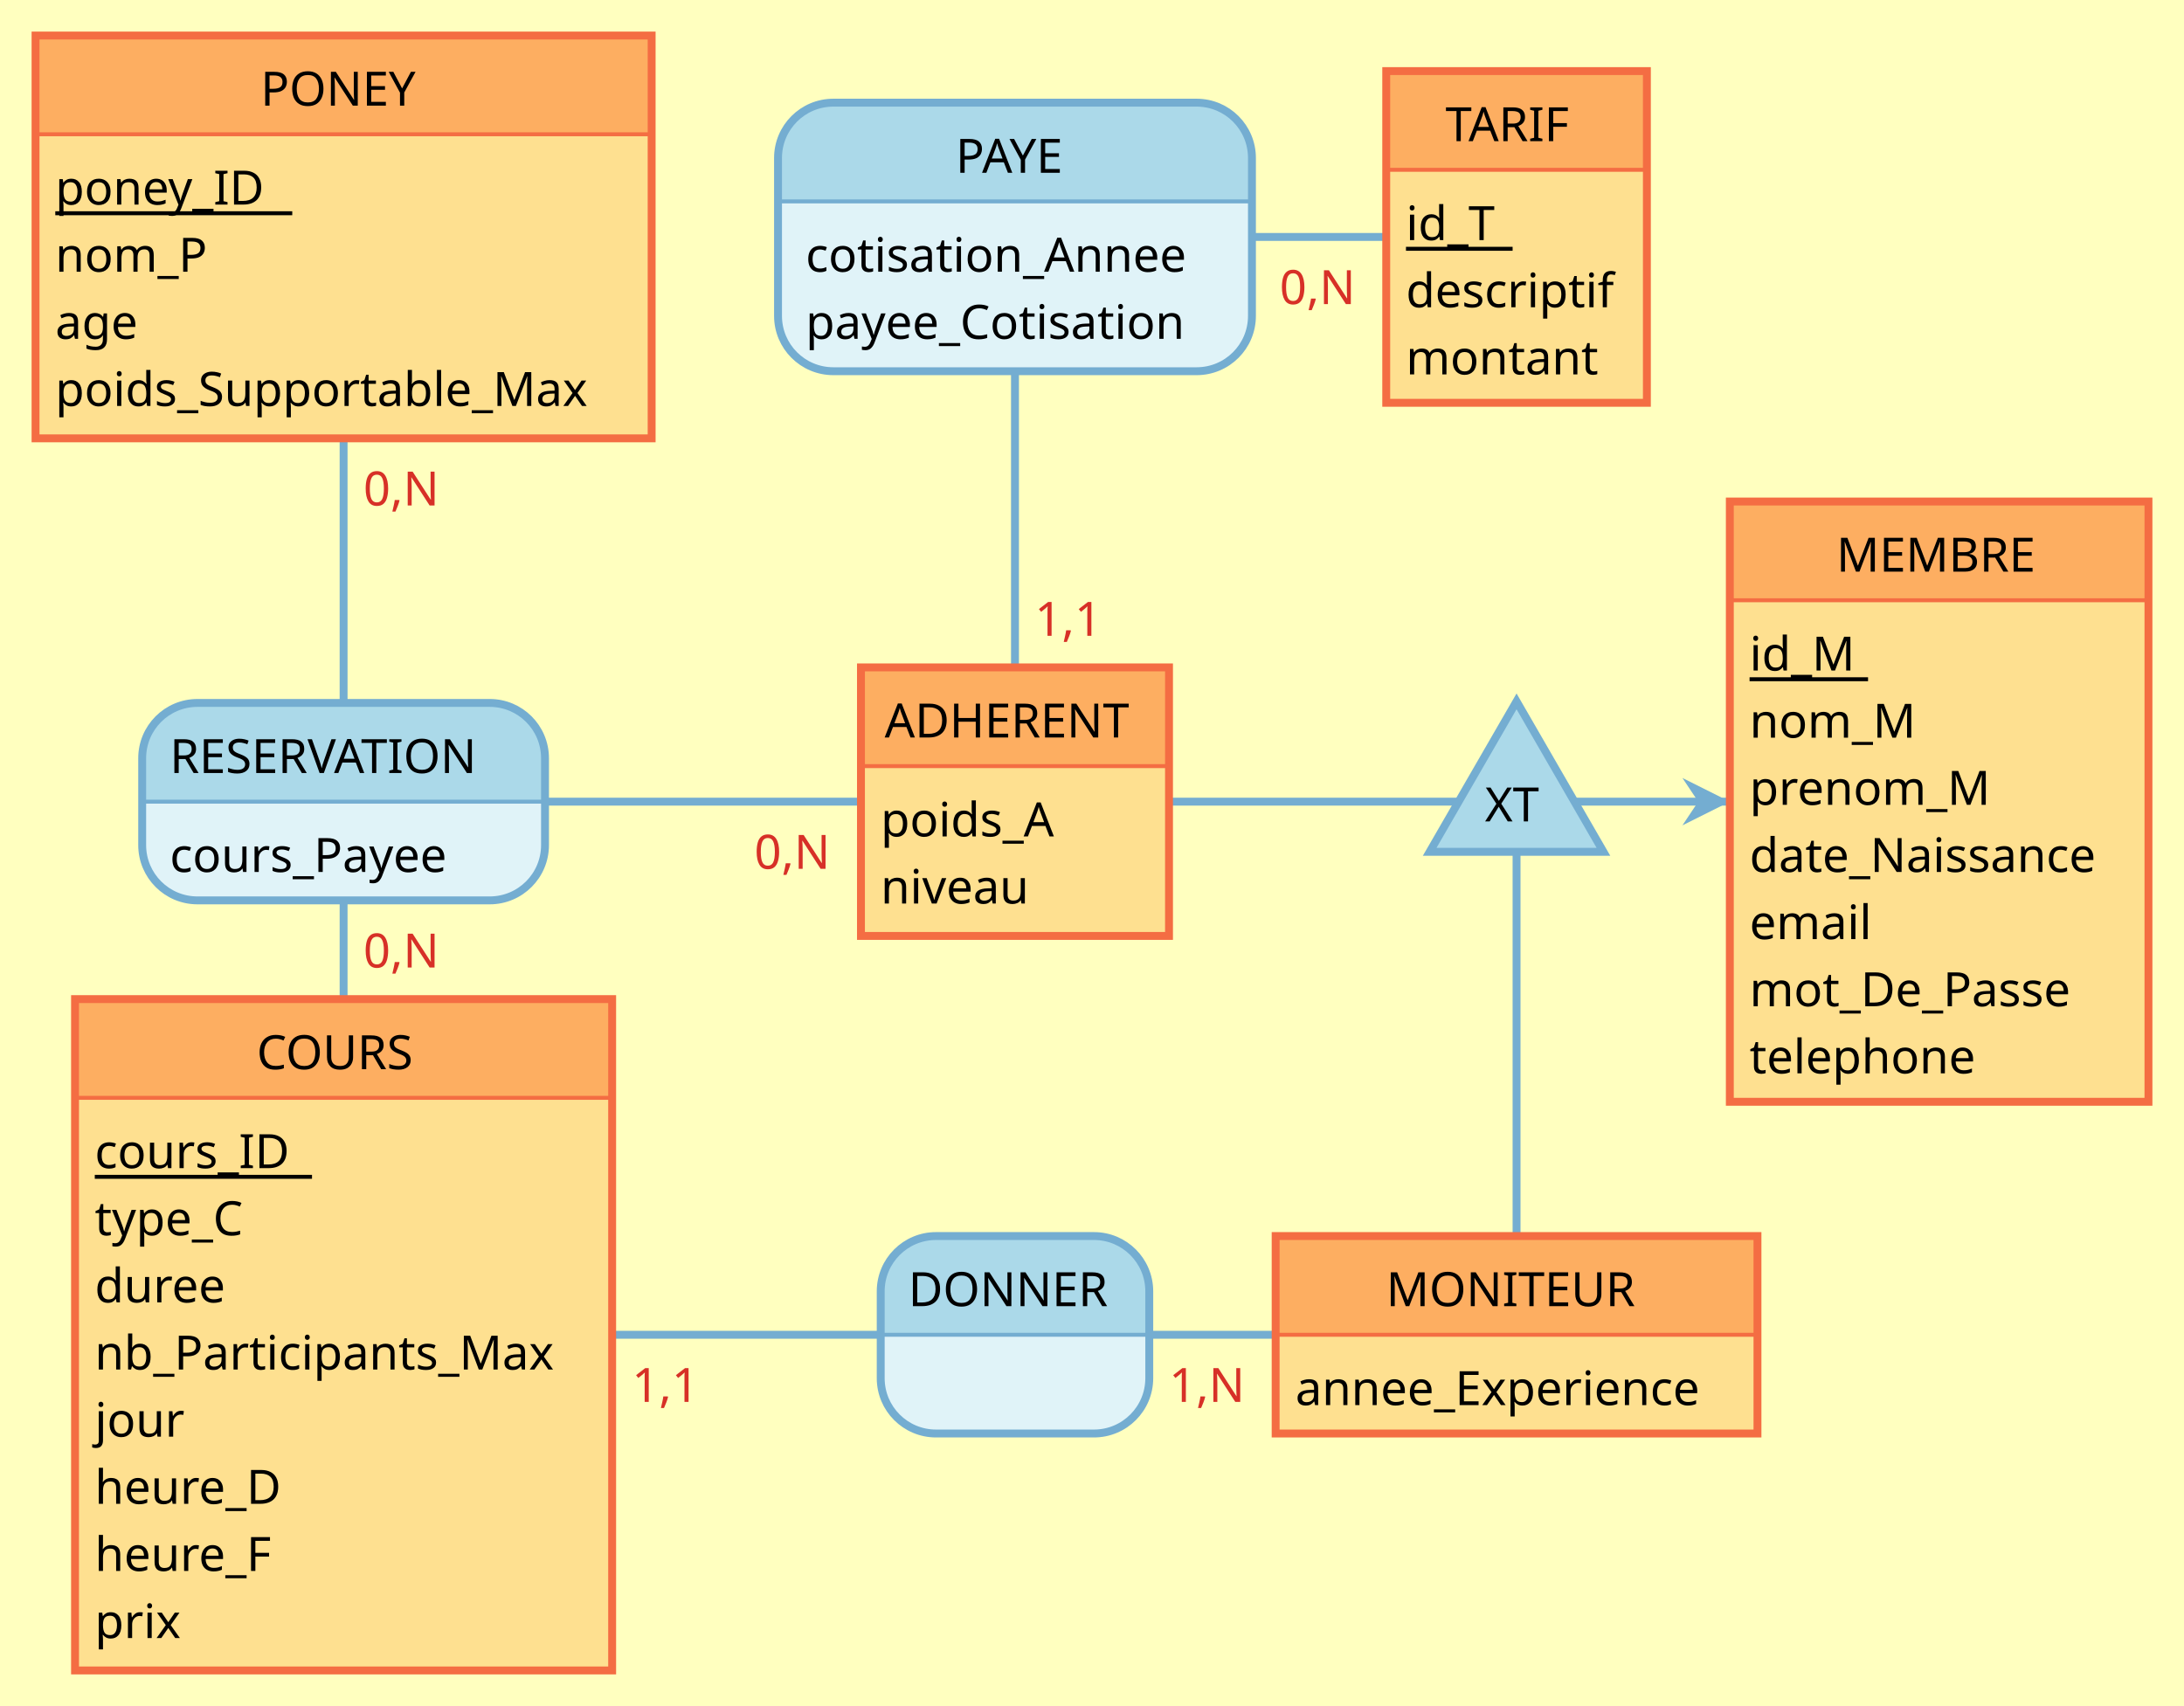
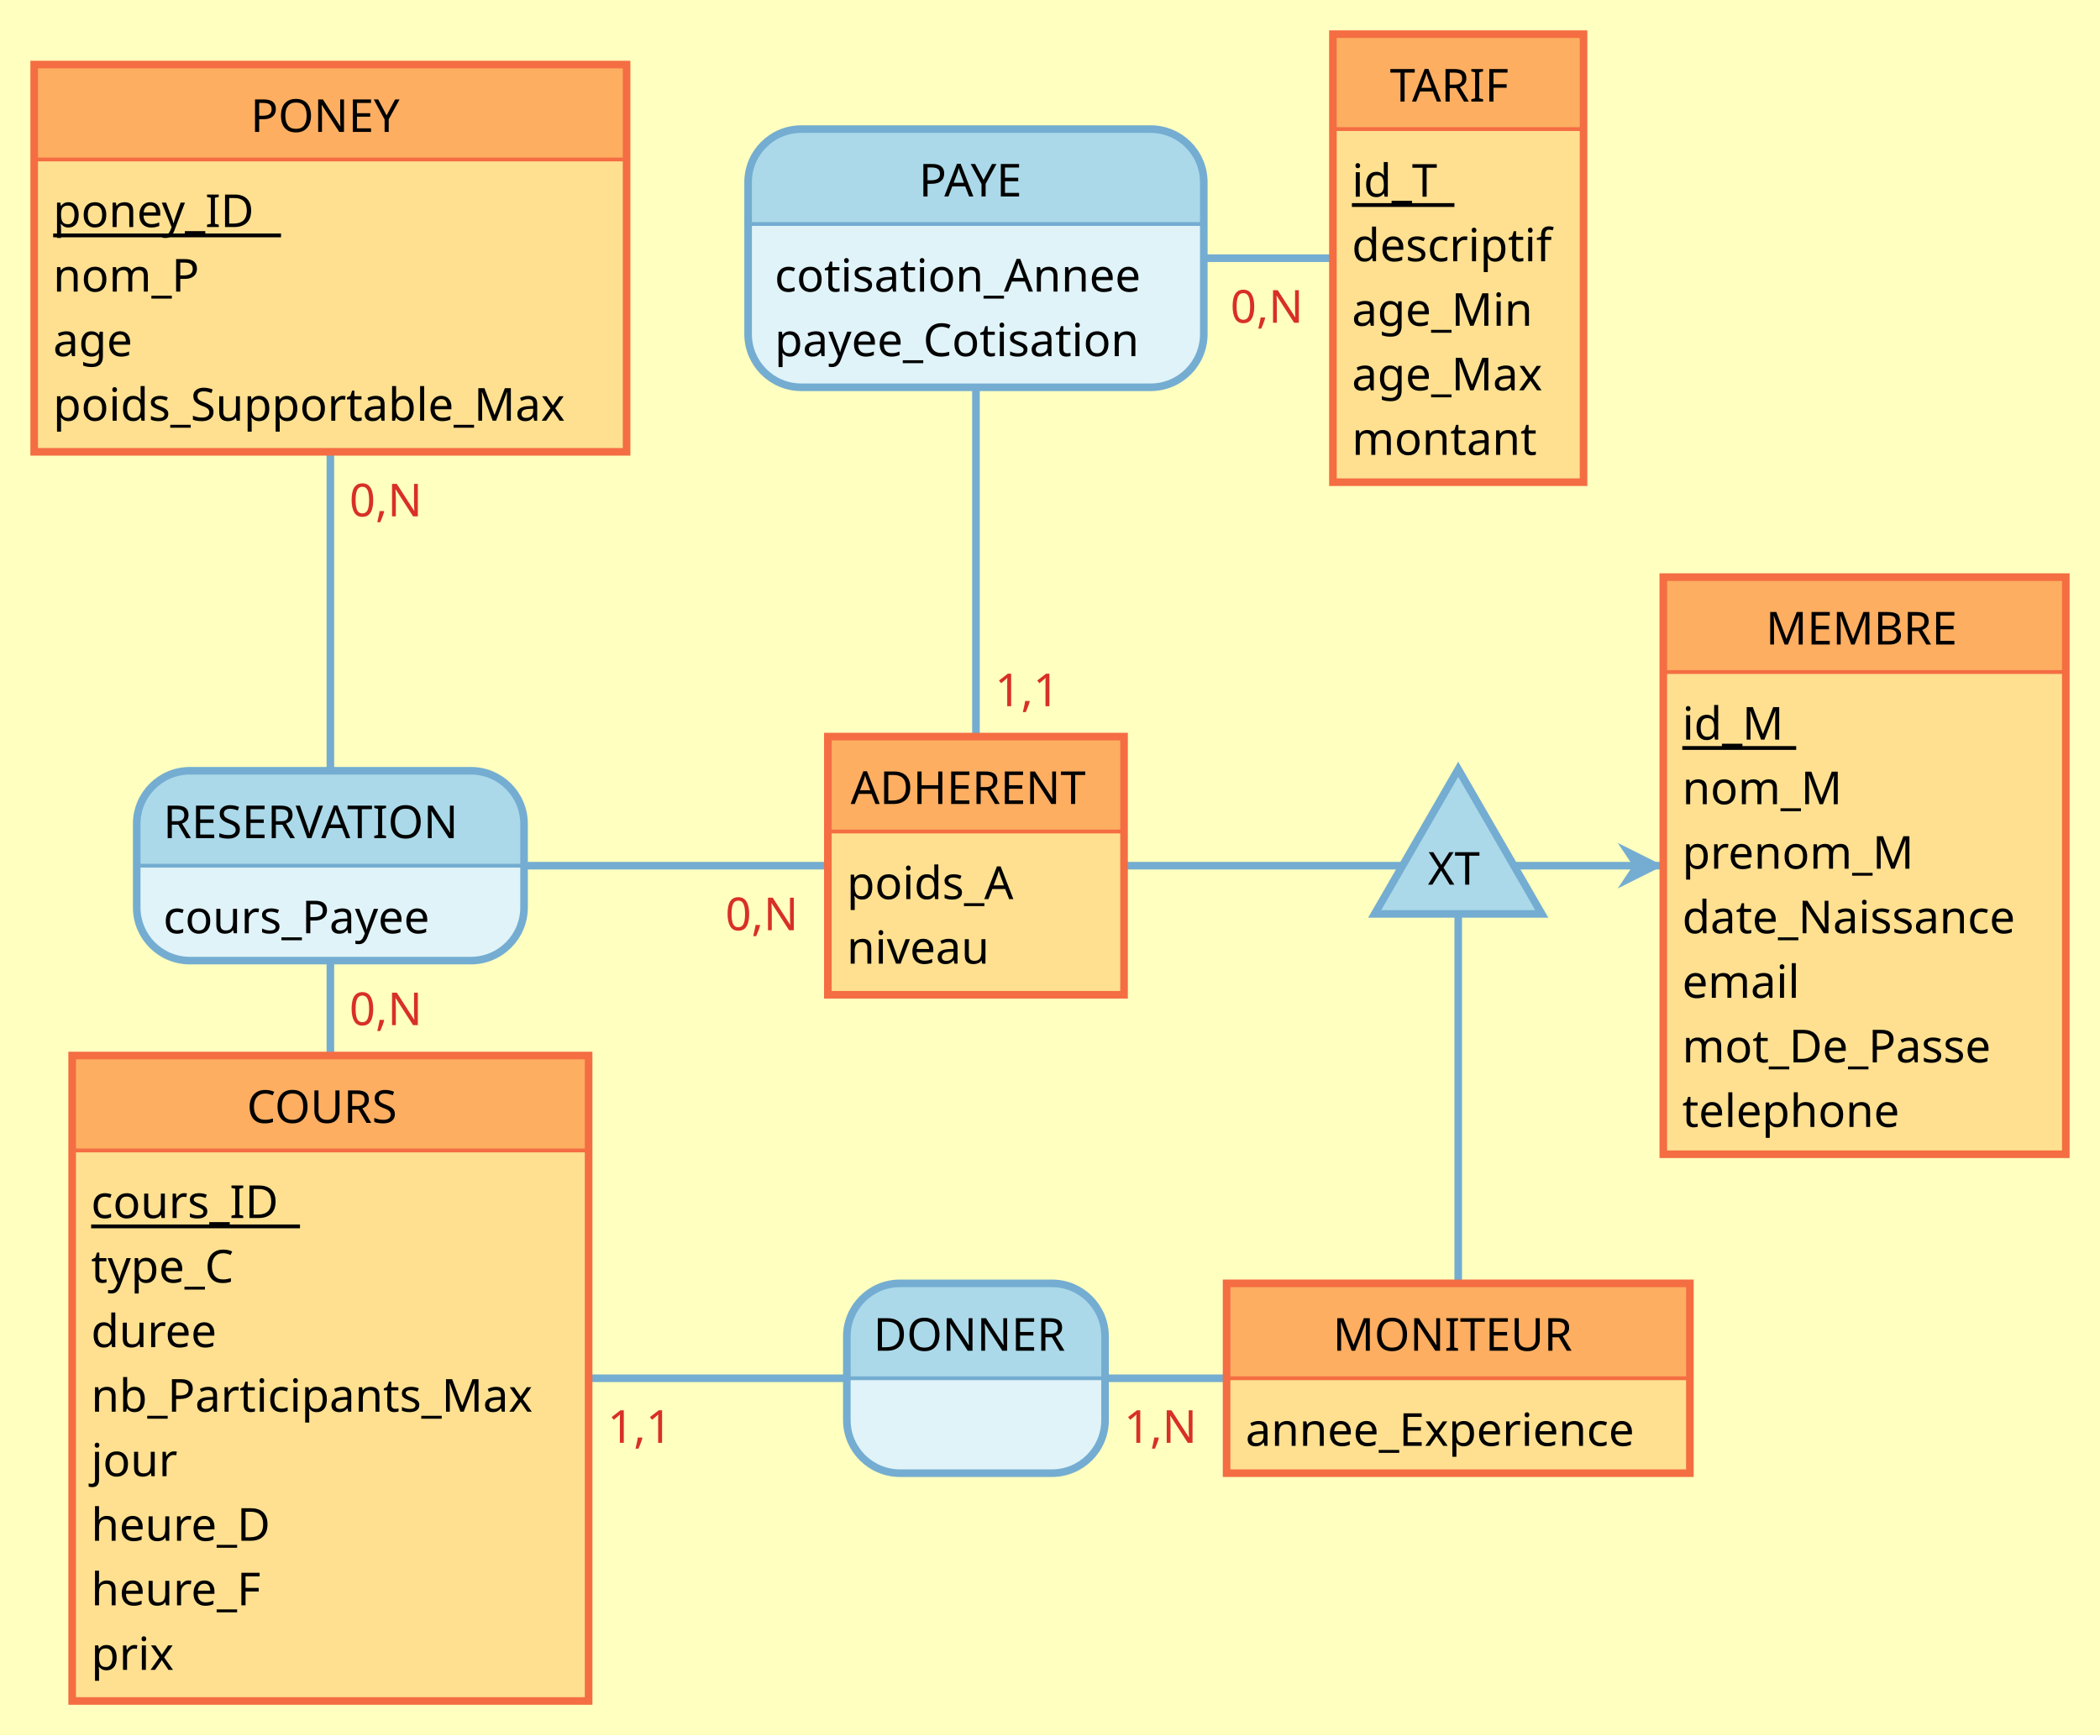
- <svg xmlns="http://www.w3.org/2000/svg" width="553" height="432" viewBox="0 0 553 432">
-   <rect x="0" y="0" width="553" height="432" fill="#ffffbf" stroke="none" stroke-width="0" />
+ <svg xmlns="http://www.w3.org/2000/svg" width="553" height="457" viewBox="0 0 553 457">
+   <rect x="0" y="0" width="553" height="457" fill="#ffffbf" stroke="none" stroke-width="0" />
  <g>
-     <line x1="491" y1="203" x2="384" y2="203" stroke="#74add1" stroke-width="2" />
-     <polygon points="438 203 426 209 430 203 426 197" fill="#74add1" stroke-width="0" />
-     <line x1="257" y1="203" x2="384" y2="203" stroke="#74add1" stroke-width="2" />
-     <line x1="384" y1="338" x2="384" y2="203" stroke="#74add1" stroke-width="2" />
+     <line x1="491" y1="228" x2="384" y2="228" stroke="#74add1" stroke-width="2" />
+     <polygon points="438 228 426 234 430 228 426 222" fill="#74add1" stroke-width="0" />
+     <line x1="257" y1="228" x2="384" y2="228" stroke="#74add1" stroke-width="2" />
+     <line x1="384" y1="363" x2="384" y2="228" stroke="#74add1" stroke-width="2" />
    <g>
-       <polygon points="384 177.6 362 215.7 406 215.7" stroke="#74add1" stroke-width="2" fill="#abd9e9" />
-       <text x="376" y="208" fill="#000000" font-family="Verdana" font-size="12">XT</text>
+       <polygon points="384 202.6 362 240.7 406 240.7" stroke="#74add1" stroke-width="2" fill="#abd9e9" />
+       <text x="376" y="233" fill="#000000" font-family="Verdana" font-size="12">XT</text>
    </g>
  </g>
  <g>
-     <line x1="257" y1="203" x2="257" y2="60" stroke="#74add1" stroke-width="2" />
-     <line x1="384" y1="60" x2="257" y2="60" stroke="#74add1" stroke-width="2" />
+     <line x1="257" y1="228" x2="257" y2="68" stroke="#74add1" stroke-width="2" />
+     <line x1="384" y1="68" x2="257" y2="68" stroke="#74add1" stroke-width="2" />
    <g>
-       <path d="M303 26 a14 14 90 0 1 14 14 V51 h-120 V40 a14 14 90 0 1 14 -14" fill="#abd9e9" stroke="#abd9e9" stroke-width="0" />
-       <path d="M317 51 v29 a14 14 90 0 1 -14 14 H211 a14 14 90 0 1 -14 -14 V51 H120" fill="#e0f3f8" stroke="#e0f3f8" stroke-width="0" />
-       <rect x="197" y="26" width="120" height="68" fill="none" rx="14" stroke="#74add1" stroke-width="2" />
-       <line x1="197" y1="51" x2="317" y2="51" stroke="#74add1" stroke-width="1" />
-       <text x="242" y="43.75" fill="#000000" font-family="Verdana" font-size="12">PAYE</text>
-       <text x="204" y="68.8" fill="#000000" font-family="Verdana" font-size="12">cotisation_Annee</text>
-       <text x="204" y="85.8" fill="#000000" font-family="Verdana" font-size="12">payee_Cotisation</text>
+       <path d="M303 34 a14 14 90 0 1 14 14 V59 h-120 V48 a14 14 90 0 1 14 -14" fill="#abd9e9" stroke="#abd9e9" stroke-width="0" />
+       <path d="M317 59 v29 a14 14 90 0 1 -14 14 H211 a14 14 90 0 1 -14 -14 V59 H120" fill="#e0f3f8" stroke="#e0f3f8" stroke-width="0" />
+       <rect x="197" y="34" width="120" height="68" fill="none" rx="14" stroke="#74add1" stroke-width="2" />
+       <line x1="197" y1="59" x2="317" y2="59" stroke="#74add1" stroke-width="1" />
+       <text x="242" y="51.75" fill="#000000" font-family="Verdana" font-size="12">PAYE</text>
+       <text x="204" y="76.8" fill="#000000" font-family="Verdana" font-size="12">cotisation_Annee</text>
+       <text x="204" y="93.8" fill="#000000" font-family="Verdana" font-size="12">payee_Cotisation</text>
    </g>
-     <text x="262" y="161" fill="#d73027" font-family="Verdana" font-size="12">1,1</text>
-     <text x="324" y="77" fill="#d73027" font-family="Verdana" font-size="12">0,N</text>
+     <text x="262" y="186" fill="#d73027" font-family="Verdana" font-size="12">1,1</text>
+     <text x="324" y="85" fill="#d73027" font-family="Verdana" font-size="12">0,N</text>
  </g>
  <g>
-     <line x1="257" y1="203" x2="87" y2="203" stroke="#74add1" stroke-width="2" />
-     <line x1="87" y1="60" x2="87" y2="203" stroke="#74add1" stroke-width="2" />
-     <line x1="87" y1="338" x2="87" y2="203" stroke="#74add1" stroke-width="2" />
+     <line x1="257" y1="228" x2="87" y2="228" stroke="#74add1" stroke-width="2" />
+     <line x1="87" y1="68" x2="87" y2="228" stroke="#74add1" stroke-width="2" />
+     <line x1="87" y1="363" x2="87" y2="228" stroke="#74add1" stroke-width="2" />
    <g>
-       <path d="M124 178 a14 14 90 0 1 14 14 V203 h-102 V192 a14 14 90 0 1 14 -14" fill="#abd9e9" stroke="#abd9e9" stroke-width="0" />
-       <path d="M138 203 v11 a14 14 90 0 1 -14 14 H50 a14 14 90 0 1 -14 -14 V203 H102" fill="#e0f3f8" stroke="#e0f3f8" stroke-width="0" />
-       <rect x="36" y="178" width="102" height="50" fill="none" rx="14" stroke="#74add1" stroke-width="2" />
-       <line x1="36" y1="203" x2="138" y2="203" stroke="#74add1" stroke-width="1" />
-       <text x="43" y="195.75" fill="#000000" font-family="Verdana" font-size="12">RESERVATION</text>
-       <text x="43" y="220.8" fill="#000000" font-family="Verdana" font-size="12">cours_Payee</text>
+       <path d="M124 203 a14 14 90 0 1 14 14 V228 h-102 V217 a14 14 90 0 1 14 -14" fill="#abd9e9" stroke="#abd9e9" stroke-width="0" />
+       <path d="M138 228 v11 a14 14 90 0 1 -14 14 H50 a14 14 90 0 1 -14 -14 V228 H102" fill="#e0f3f8" stroke="#e0f3f8" stroke-width="0" />
+       <rect x="36" y="203" width="102" height="50" fill="none" rx="14" stroke="#74add1" stroke-width="2" />
+       <line x1="36" y1="228" x2="138" y2="228" stroke="#74add1" stroke-width="1" />
+       <text x="43" y="220.75" fill="#000000" font-family="Verdana" font-size="12">RESERVATION</text>
+       <text x="43" y="245.8" fill="#000000" font-family="Verdana" font-size="12">cours_Payee</text>
    </g>
-     <text x="191" y="220" fill="#d73027" font-family="Verdana" font-size="12">0,N</text>
-     <text x="92" y="128" fill="#d73027" font-family="Verdana" font-size="12">0,N</text>
-     <text x="92" y="245" fill="#d73027" font-family="Verdana" font-size="12">0,N</text>
+     <text x="191" y="245" fill="#d73027" font-family="Verdana" font-size="12">0,N</text>
+     <text x="92" y="136" fill="#d73027" font-family="Verdana" font-size="12">0,N</text>
+     <text x="92" y="270" fill="#d73027" font-family="Verdana" font-size="12">0,N</text>
  </g>
  <g>
-     <line x1="87" y1="338" x2="257" y2="338" stroke="#74add1" stroke-width="2" />
-     <line x1="384" y1="338" x2="257" y2="338" stroke="#74add1" stroke-width="2" />
+     <line x1="87" y1="363" x2="257" y2="363" stroke="#74add1" stroke-width="2" />
+     <line x1="384" y1="363" x2="257" y2="363" stroke="#74add1" stroke-width="2" />
    <g>
-       <path d="M277 313 a14 14 90 0 1 14 14 V338 h-68 V327 a14 14 90 0 1 14 -14" fill="#abd9e9" stroke="#abd9e9" stroke-width="0" />
-       <path d="M291 338 v11 a14 14 90 0 1 -14 14 H237 a14 14 90 0 1 -14 -14 V338 H68" fill="#e0f3f8" stroke="#e0f3f8" stroke-width="0" />
-       <rect x="223" y="313" width="68" height="50" fill="none" rx="14" stroke="#74add1" stroke-width="2" />
-       <line x1="223" y1="338" x2="291" y2="338" stroke="#74add1" stroke-width="1" />
-       <text x="230" y="330.75" fill="#000000" font-family="Verdana" font-size="12">DONNER</text>
+       <path d="M277 338 a14 14 90 0 1 14 14 V363 h-68 V352 a14 14 90 0 1 14 -14" fill="#abd9e9" stroke="#abd9e9" stroke-width="0" />
+       <path d="M291 363 v11 a14 14 90 0 1 -14 14 H237 a14 14 90 0 1 -14 -14 V363 H68" fill="#e0f3f8" stroke="#e0f3f8" stroke-width="0" />
+       <rect x="223" y="338" width="68" height="50" fill="none" rx="14" stroke="#74add1" stroke-width="2" />
+       <line x1="223" y1="363" x2="291" y2="363" stroke="#74add1" stroke-width="1" />
+       <text x="230" y="355.75" fill="#000000" font-family="Verdana" font-size="12">DONNER</text>
    </g>
-     <text x="160" y="355" fill="#d73027" font-family="Verdana" font-size="12">1,1</text>
-     <text x="296" y="355" fill="#d73027" font-family="Verdana" font-size="12">1,N</text>
+     <text x="160" y="380" fill="#d73027" font-family="Verdana" font-size="12">1,1</text>
+     <text x="296" y="380" fill="#d73027" font-family="Verdana" font-size="12">1,N</text>
  </g>
  <g>
    <g>
-       <rect x="9" y="9" width="156" height="25" fill="#fdae61" stroke="none" stroke-width="0" opacity="1" />
-       <rect x="9" y="34" width="156" height="77" fill="#fee090" stroke="none" stroke-width="0" opacity="1" />
-       <rect x="9" y="9" width="156" height="102" fill="none" stroke="#f46d43" stroke-width="2" opacity="1" />
-       <line x1="9" y1="34" x2="165" y2="34" stroke="#f46d43" stroke-width="1" />
+       <rect x="9" y="17" width="156" height="25" fill="#fdae61" stroke="none" stroke-width="0" opacity="1" />
+       <rect x="9" y="42" width="156" height="77" fill="#fee090" stroke="none" stroke-width="0" opacity="1" />
+       <rect x="9" y="17" width="156" height="102" fill="none" stroke="#f46d43" stroke-width="2" opacity="1" />
+       <line x1="9" y1="42" x2="165" y2="42" stroke="#f46d43" stroke-width="1" />
    </g>
-     <text x="66" y="26.75" fill="#000000" font-family="Verdana" font-size="12">PONEY</text>
-     <text x="14" y="51.8" fill="#000000" font-family="Verdana" font-size="12">poney_ID</text>
-     <line x1="14" y1="54" x2="74" y2="54" stroke="#000000" stroke-width="1" />
-     <text x="14" y="68.8" fill="#000000" font-family="Verdana" font-size="12">nom_P</text>
-     <text x="14" y="85.8" fill="#000000" font-family="Verdana" font-size="12">age</text>
-     <text x="14" y="102.8" fill="#000000" font-family="Verdana" font-size="12">poids_Supportable_Max</text>
+     <text x="66" y="34.75" fill="#000000" font-family="Verdana" font-size="12">PONEY</text>
+     <text x="14" y="59.8" fill="#000000" font-family="Verdana" font-size="12">poney_ID</text>
+     <line x1="14" y1="62" x2="74" y2="62" stroke="#000000" stroke-width="1" />
+     <text x="14" y="76.8" fill="#000000" font-family="Verdana" font-size="12">nom_P</text>
+     <text x="14" y="93.8" fill="#000000" font-family="Verdana" font-size="12">age</text>
+     <text x="14" y="110.8" fill="#000000" font-family="Verdana" font-size="12">poids_Supportable_Max</text>
  </g>
  <g>
    <g>
-       <rect x="351" y="18" width="66" height="25" fill="#fdae61" stroke="none" stroke-width="0" opacity="1" />
-       <rect x="351" y="43" width="66" height="59" fill="#fee090" stroke="none" stroke-width="0" opacity="1" />
-       <rect x="351" y="18" width="66" height="84" fill="none" stroke="#f46d43" stroke-width="2" opacity="1" />
-       <line x1="351" y1="43" x2="417" y2="43" stroke="#f46d43" stroke-width="1" />
+       <rect x="351" y="9" width="66" height="25" fill="#fdae61" stroke="none" stroke-width="0" opacity="1" />
+       <rect x="351" y="34" width="66" height="93" fill="#fee090" stroke="none" stroke-width="0" opacity="1" />
+       <rect x="351" y="9" width="66" height="118" fill="none" stroke="#f46d43" stroke-width="2" opacity="1" />
+       <line x1="351" y1="34" x2="417" y2="34" stroke="#f46d43" stroke-width="1" />
    </g>
-     <text x="366" y="35.75" fill="#000000" font-family="Verdana" font-size="12">TARIF</text>
-     <text x="356" y="60.8" fill="#000000" font-family="Verdana" font-size="12">id_T</text>
-     <line x1="356" y1="63" x2="383" y2="63" stroke="#000000" stroke-width="1" />
-     <text x="356" y="77.8" fill="#000000" font-family="Verdana" font-size="12">descriptif</text>
-     <text x="356" y="94.8" fill="#000000" font-family="Verdana" font-size="12">montant</text>
+     <text x="366" y="26.75" fill="#000000" font-family="Verdana" font-size="12">TARIF</text>
+     <text x="356" y="51.8" fill="#000000" font-family="Verdana" font-size="12">id_T</text>
+     <line x1="356" y1="54" x2="383" y2="54" stroke="#000000" stroke-width="1" />
+     <text x="356" y="68.8" fill="#000000" font-family="Verdana" font-size="12">descriptif</text>
+     <text x="356" y="85.8" fill="#000000" font-family="Verdana" font-size="12">age_Min</text>
+     <text x="356" y="102.8" fill="#000000" font-family="Verdana" font-size="12">age_Max</text>
+     <text x="356" y="119.8" fill="#000000" font-family="Verdana" font-size="12">montant</text>
  </g>
  <g>
    <g>
-       <rect x="218" y="169" width="78" height="25" fill="#fdae61" stroke="none" stroke-width="0" opacity="1" />
-       <rect x="218" y="194" width="78" height="43" fill="#fee090" stroke="none" stroke-width="0" opacity="1" />
-       <rect x="218" y="169" width="78" height="68" fill="none" stroke="#f46d43" stroke-width="2" opacity="1" />
-       <line x1="218" y1="194" x2="296" y2="194" stroke="#f46d43" stroke-width="1" />
+       <rect x="218" y="194" width="78" height="25" fill="#fdae61" stroke="none" stroke-width="0" opacity="1" />
+       <rect x="218" y="219" width="78" height="43" fill="#fee090" stroke="none" stroke-width="0" opacity="1" />
+       <rect x="218" y="194" width="78" height="68" fill="none" stroke="#f46d43" stroke-width="2" opacity="1" />
+       <line x1="218" y1="219" x2="296" y2="219" stroke="#f46d43" stroke-width="1" />
    </g>
-     <text x="224" y="186.75" fill="#000000" font-family="Verdana" font-size="12">ADHERENT</text>
-     <text x="223" y="211.8" fill="#000000" font-family="Verdana" font-size="12">poids_A</text>
-     <text x="223" y="228.8" fill="#000000" font-family="Verdana" font-size="12">niveau</text>
+     <text x="224" y="211.75" fill="#000000" font-family="Verdana" font-size="12">ADHERENT</text>
+     <text x="223" y="236.8" fill="#000000" font-family="Verdana" font-size="12">poids_A</text>
+     <text x="223" y="253.8" fill="#000000" font-family="Verdana" font-size="12">niveau</text>
  </g>
  <g>
    <g>
-       <rect x="438" y="127" width="106" height="25" fill="#fdae61" stroke="none" stroke-width="0" opacity="1" />
-       <rect x="438" y="152" width="106" height="127" fill="#fee090" stroke="none" stroke-width="0" opacity="1" />
-       <rect x="438" y="127" width="106" height="152" fill="none" stroke="#f46d43" stroke-width="2" opacity="1" />
-       <line x1="438" y1="152" x2="544" y2="152" stroke="#f46d43" stroke-width="1" />
+       <rect x="438" y="152" width="106" height="25" fill="#fdae61" stroke="none" stroke-width="0" opacity="1" />
+       <rect x="438" y="177" width="106" height="127" fill="#fee090" stroke="none" stroke-width="0" opacity="1" />
+       <rect x="438" y="152" width="106" height="152" fill="none" stroke="#f46d43" stroke-width="2" opacity="1" />
+       <line x1="438" y1="177" x2="544" y2="177" stroke="#f46d43" stroke-width="1" />
    </g>
-     <text x="465" y="144.75" fill="#000000" font-family="Verdana" font-size="12">MEMBRE</text>
-     <text x="443" y="169.8" fill="#000000" font-family="Verdana" font-size="12">id_M</text>
-     <line x1="443" y1="172" x2="473" y2="172" stroke="#000000" stroke-width="1" />
-     <text x="443" y="186.8" fill="#000000" font-family="Verdana" font-size="12">nom_M</text>
-     <text x="443" y="203.8" fill="#000000" font-family="Verdana" font-size="12">prenom_M</text>
-     <text x="443" y="220.8" fill="#000000" font-family="Verdana" font-size="12">date_Naissance</text>
-     <text x="443" y="237.8" fill="#000000" font-family="Verdana" font-size="12">email</text>
-     <text x="443" y="254.8" fill="#000000" font-family="Verdana" font-size="12">mot_De_Passe</text>
-     <text x="443" y="271.8" fill="#000000" font-family="Verdana" font-size="12">telephone</text>
+     <text x="465" y="169.75" fill="#000000" font-family="Verdana" font-size="12">MEMBRE</text>
+     <text x="443" y="194.8" fill="#000000" font-family="Verdana" font-size="12">id_M</text>
+     <line x1="443" y1="197" x2="473" y2="197" stroke="#000000" stroke-width="1" />
+     <text x="443" y="211.8" fill="#000000" font-family="Verdana" font-size="12">nom_M</text>
+     <text x="443" y="228.8" fill="#000000" font-family="Verdana" font-size="12">prenom_M</text>
+     <text x="443" y="245.8" fill="#000000" font-family="Verdana" font-size="12">date_Naissance</text>
+     <text x="443" y="262.8" fill="#000000" font-family="Verdana" font-size="12">email</text>
+     <text x="443" y="279.8" fill="#000000" font-family="Verdana" font-size="12">mot_De_Passe</text>
+     <text x="443" y="296.8" fill="#000000" font-family="Verdana" font-size="12">telephone</text>
  </g>
  <g>
    <g>
-       <rect x="19" y="253" width="136" height="25" fill="#fdae61" stroke="none" stroke-width="0" opacity="1" />
-       <rect x="19" y="278" width="136" height="145" fill="#fee090" stroke="none" stroke-width="0" opacity="1" />
-       <rect x="19" y="253" width="136" height="170" fill="none" stroke="#f46d43" stroke-width="2" opacity="1" />
-       <line x1="19" y1="278" x2="155" y2="278" stroke="#f46d43" stroke-width="1" />
+       <rect x="19" y="278" width="136" height="25" fill="#fdae61" stroke="none" stroke-width="0" opacity="1" />
+       <rect x="19" y="303" width="136" height="145" fill="#fee090" stroke="none" stroke-width="0" opacity="1" />
+       <rect x="19" y="278" width="136" height="170" fill="none" stroke="#f46d43" stroke-width="2" opacity="1" />
+       <line x1="19" y1="303" x2="155" y2="303" stroke="#f46d43" stroke-width="1" />
    </g>
-     <text x="65" y="270.75" fill="#000000" font-family="Verdana" font-size="12">COURS</text>
-     <text x="24" y="295.8" fill="#000000" font-family="Verdana" font-size="12">cours_ID</text>
-     <line x1="24" y1="298" x2="79" y2="298" stroke="#000000" stroke-width="1" />
-     <text x="24" y="312.8" fill="#000000" font-family="Verdana" font-size="12">type_C</text>
-     <text x="24" y="329.8" fill="#000000" font-family="Verdana" font-size="12">duree</text>
-     <text x="24" y="346.8" fill="#000000" font-family="Verdana" font-size="12">nb_Participants_Max</text>
-     <text x="24" y="363.8" fill="#000000" font-family="Verdana" font-size="12">jour</text>
-     <text x="24" y="380.8" fill="#000000" font-family="Verdana" font-size="12">heure_D</text>
-     <text x="24" y="397.8" fill="#000000" font-family="Verdana" font-size="12">heure_F</text>
-     <text x="24" y="414.8" fill="#000000" font-family="Verdana" font-size="12">prix</text>
+     <text x="65" y="295.75" fill="#000000" font-family="Verdana" font-size="12">COURS</text>
+     <text x="24" y="320.8" fill="#000000" font-family="Verdana" font-size="12">cours_ID</text>
+     <line x1="24" y1="323" x2="79" y2="323" stroke="#000000" stroke-width="1" />
+     <text x="24" y="337.8" fill="#000000" font-family="Verdana" font-size="12">type_C</text>
+     <text x="24" y="354.8" fill="#000000" font-family="Verdana" font-size="12">duree</text>
+     <text x="24" y="371.8" fill="#000000" font-family="Verdana" font-size="12">nb_Participants_Max</text>
+     <text x="24" y="388.8" fill="#000000" font-family="Verdana" font-size="12">jour</text>
+     <text x="24" y="405.8" fill="#000000" font-family="Verdana" font-size="12">heure_D</text>
+     <text x="24" y="422.8" fill="#000000" font-family="Verdana" font-size="12">heure_F</text>
+     <text x="24" y="439.8" fill="#000000" font-family="Verdana" font-size="12">prix</text>
  </g>
  <g>
    <g>
-       <rect x="323" y="313" width="122" height="25" fill="#fdae61" stroke="none" stroke-width="0" opacity="1" />
-       <rect x="323" y="338" width="122" height="25" fill="#fee090" stroke="none" stroke-width="0" opacity="1" />
-       <rect x="323" y="313" width="122" height="50" fill="none" stroke="#f46d43" stroke-width="2" opacity="1" />
-       <line x1="323" y1="338" x2="445" y2="338" stroke="#f46d43" stroke-width="1" />
+       <rect x="323" y="338" width="122" height="25" fill="#fdae61" stroke="none" stroke-width="0" opacity="1" />
+       <rect x="323" y="363" width="122" height="25" fill="#fee090" stroke="none" stroke-width="0" opacity="1" />
+       <rect x="323" y="338" width="122" height="50" fill="none" stroke="#f46d43" stroke-width="2" opacity="1" />
+       <line x1="323" y1="363" x2="445" y2="363" stroke="#f46d43" stroke-width="1" />
    </g>
-     <text x="351" y="330.75" fill="#000000" font-family="Verdana" font-size="12">MONITEUR</text>
-     <text x="328" y="355.8" fill="#000000" font-family="Verdana" font-size="12">annee_Experience</text>
+     <text x="351" y="355.75" fill="#000000" font-family="Verdana" font-size="12">MONITEUR</text>
+     <text x="328" y="380.8" fill="#000000" font-family="Verdana" font-size="12">annee_Experience</text>
  </g>
</svg>
